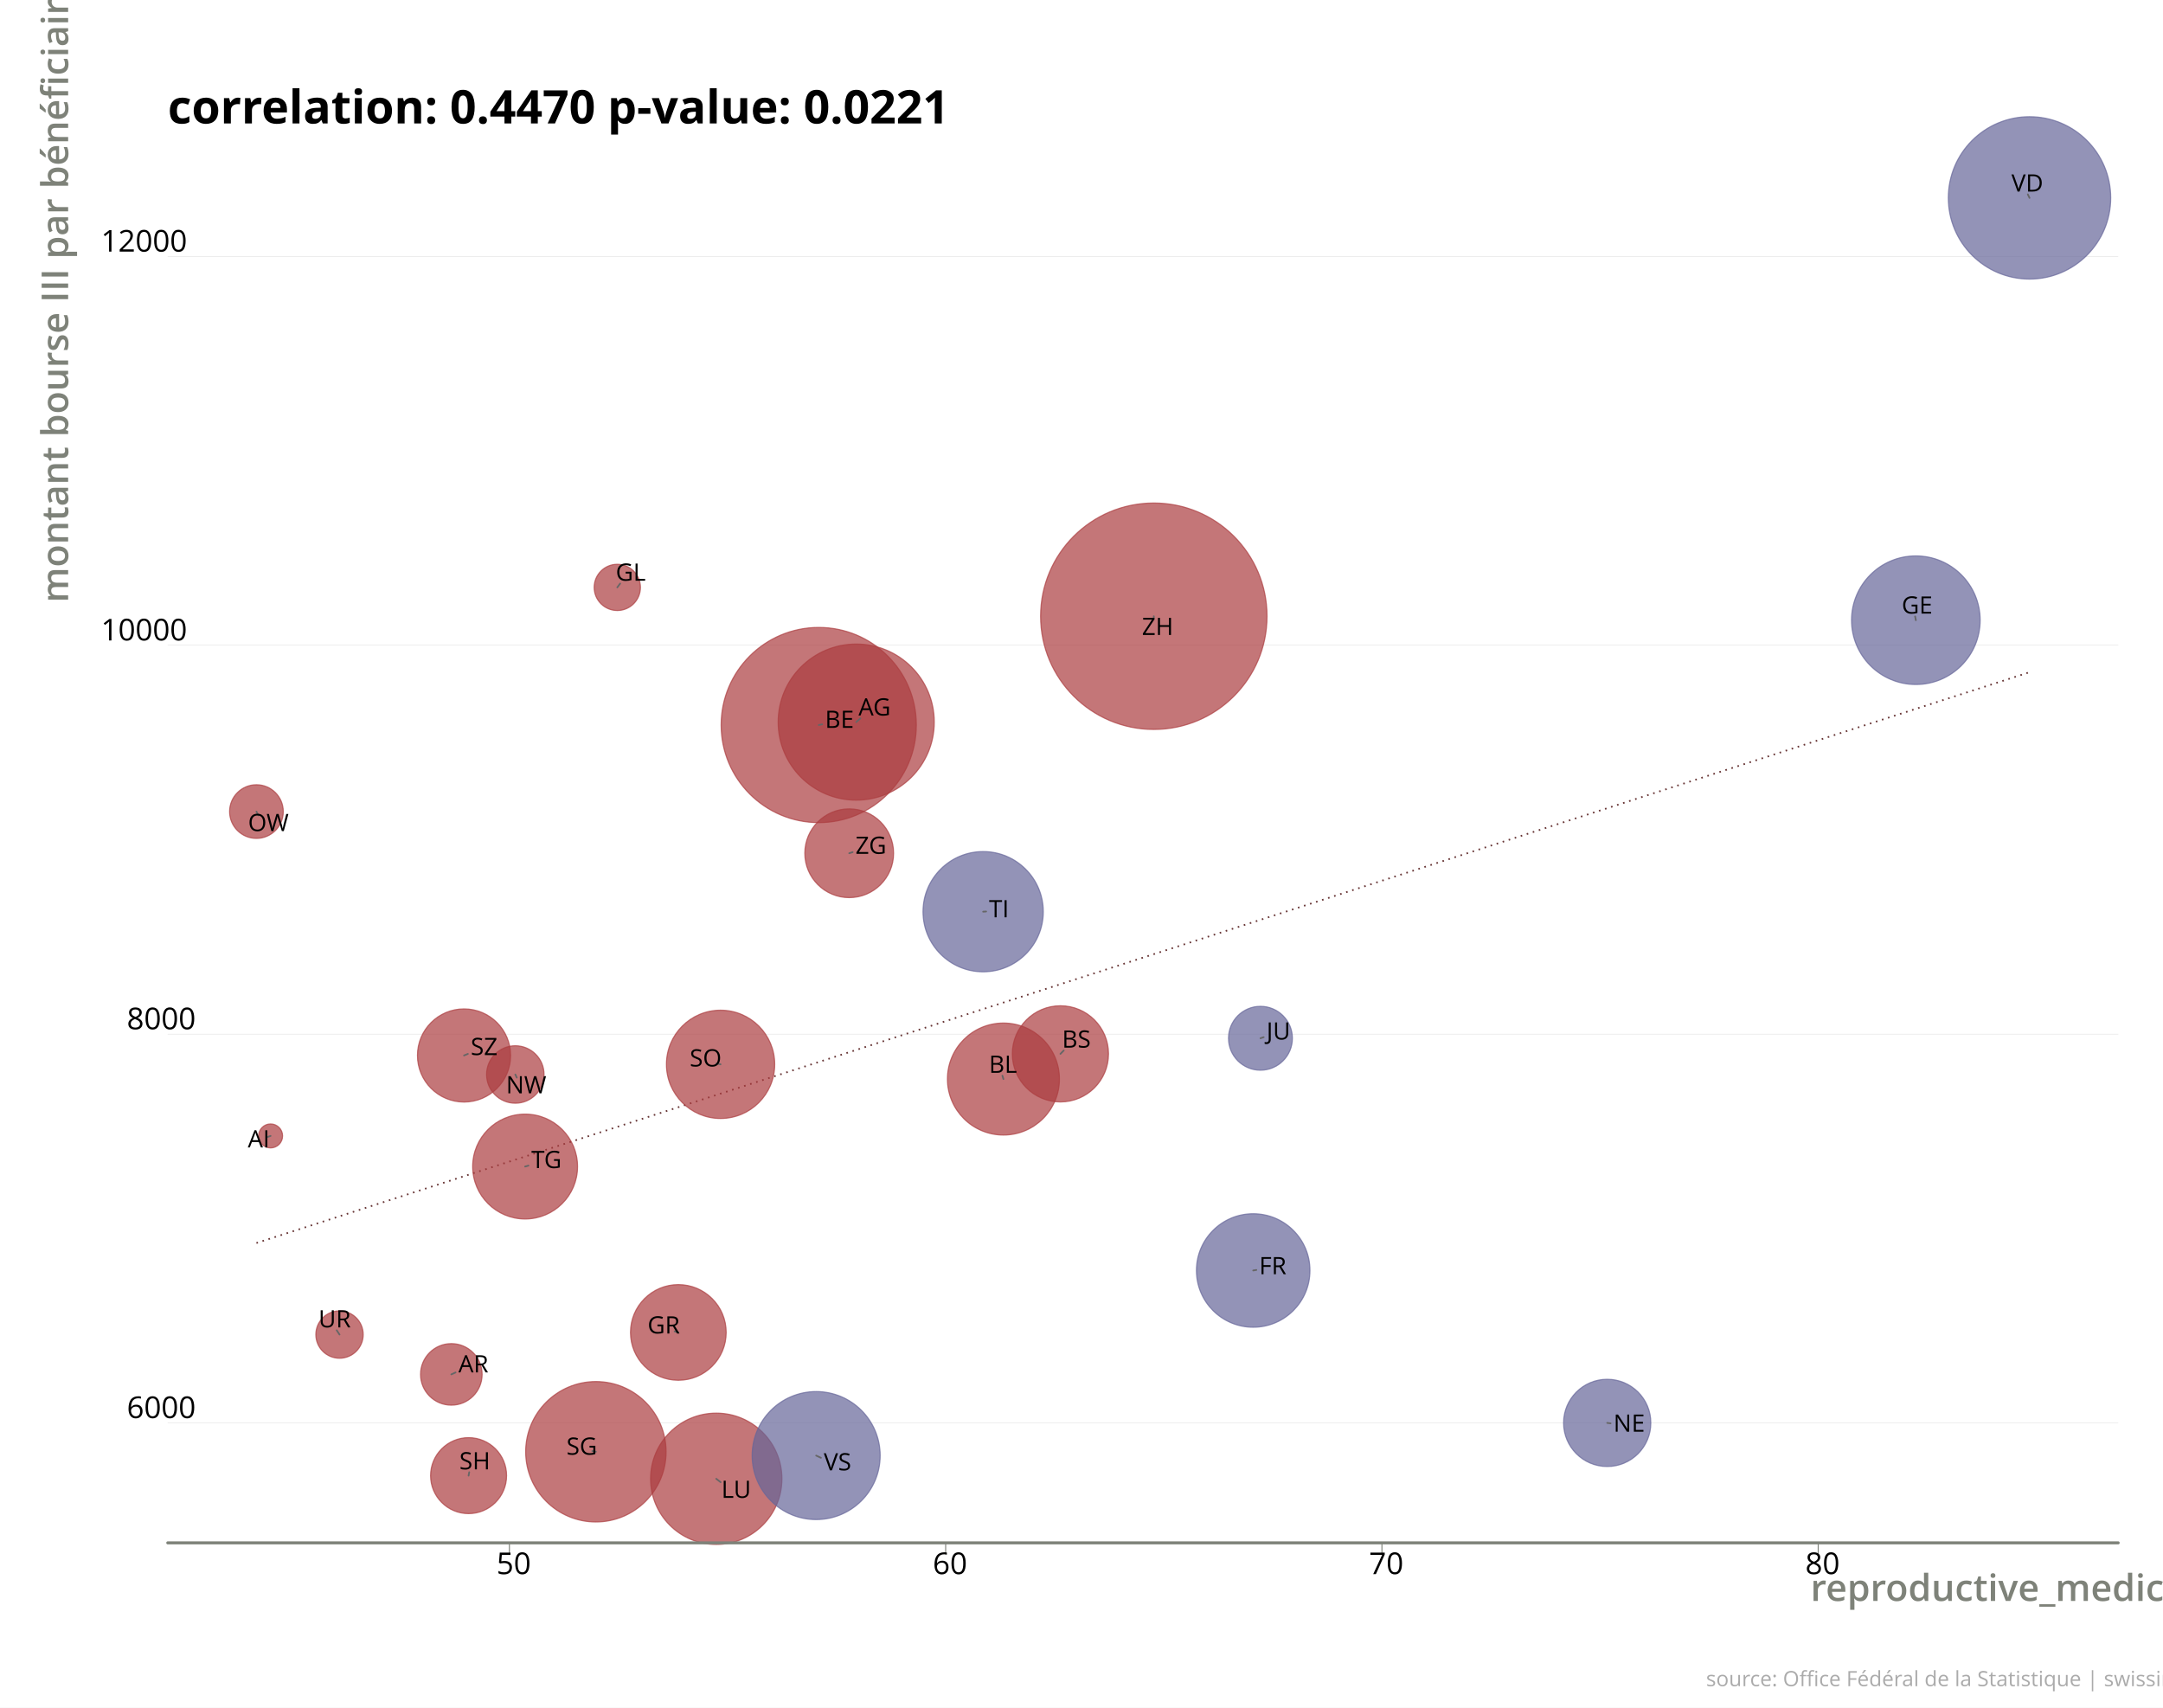
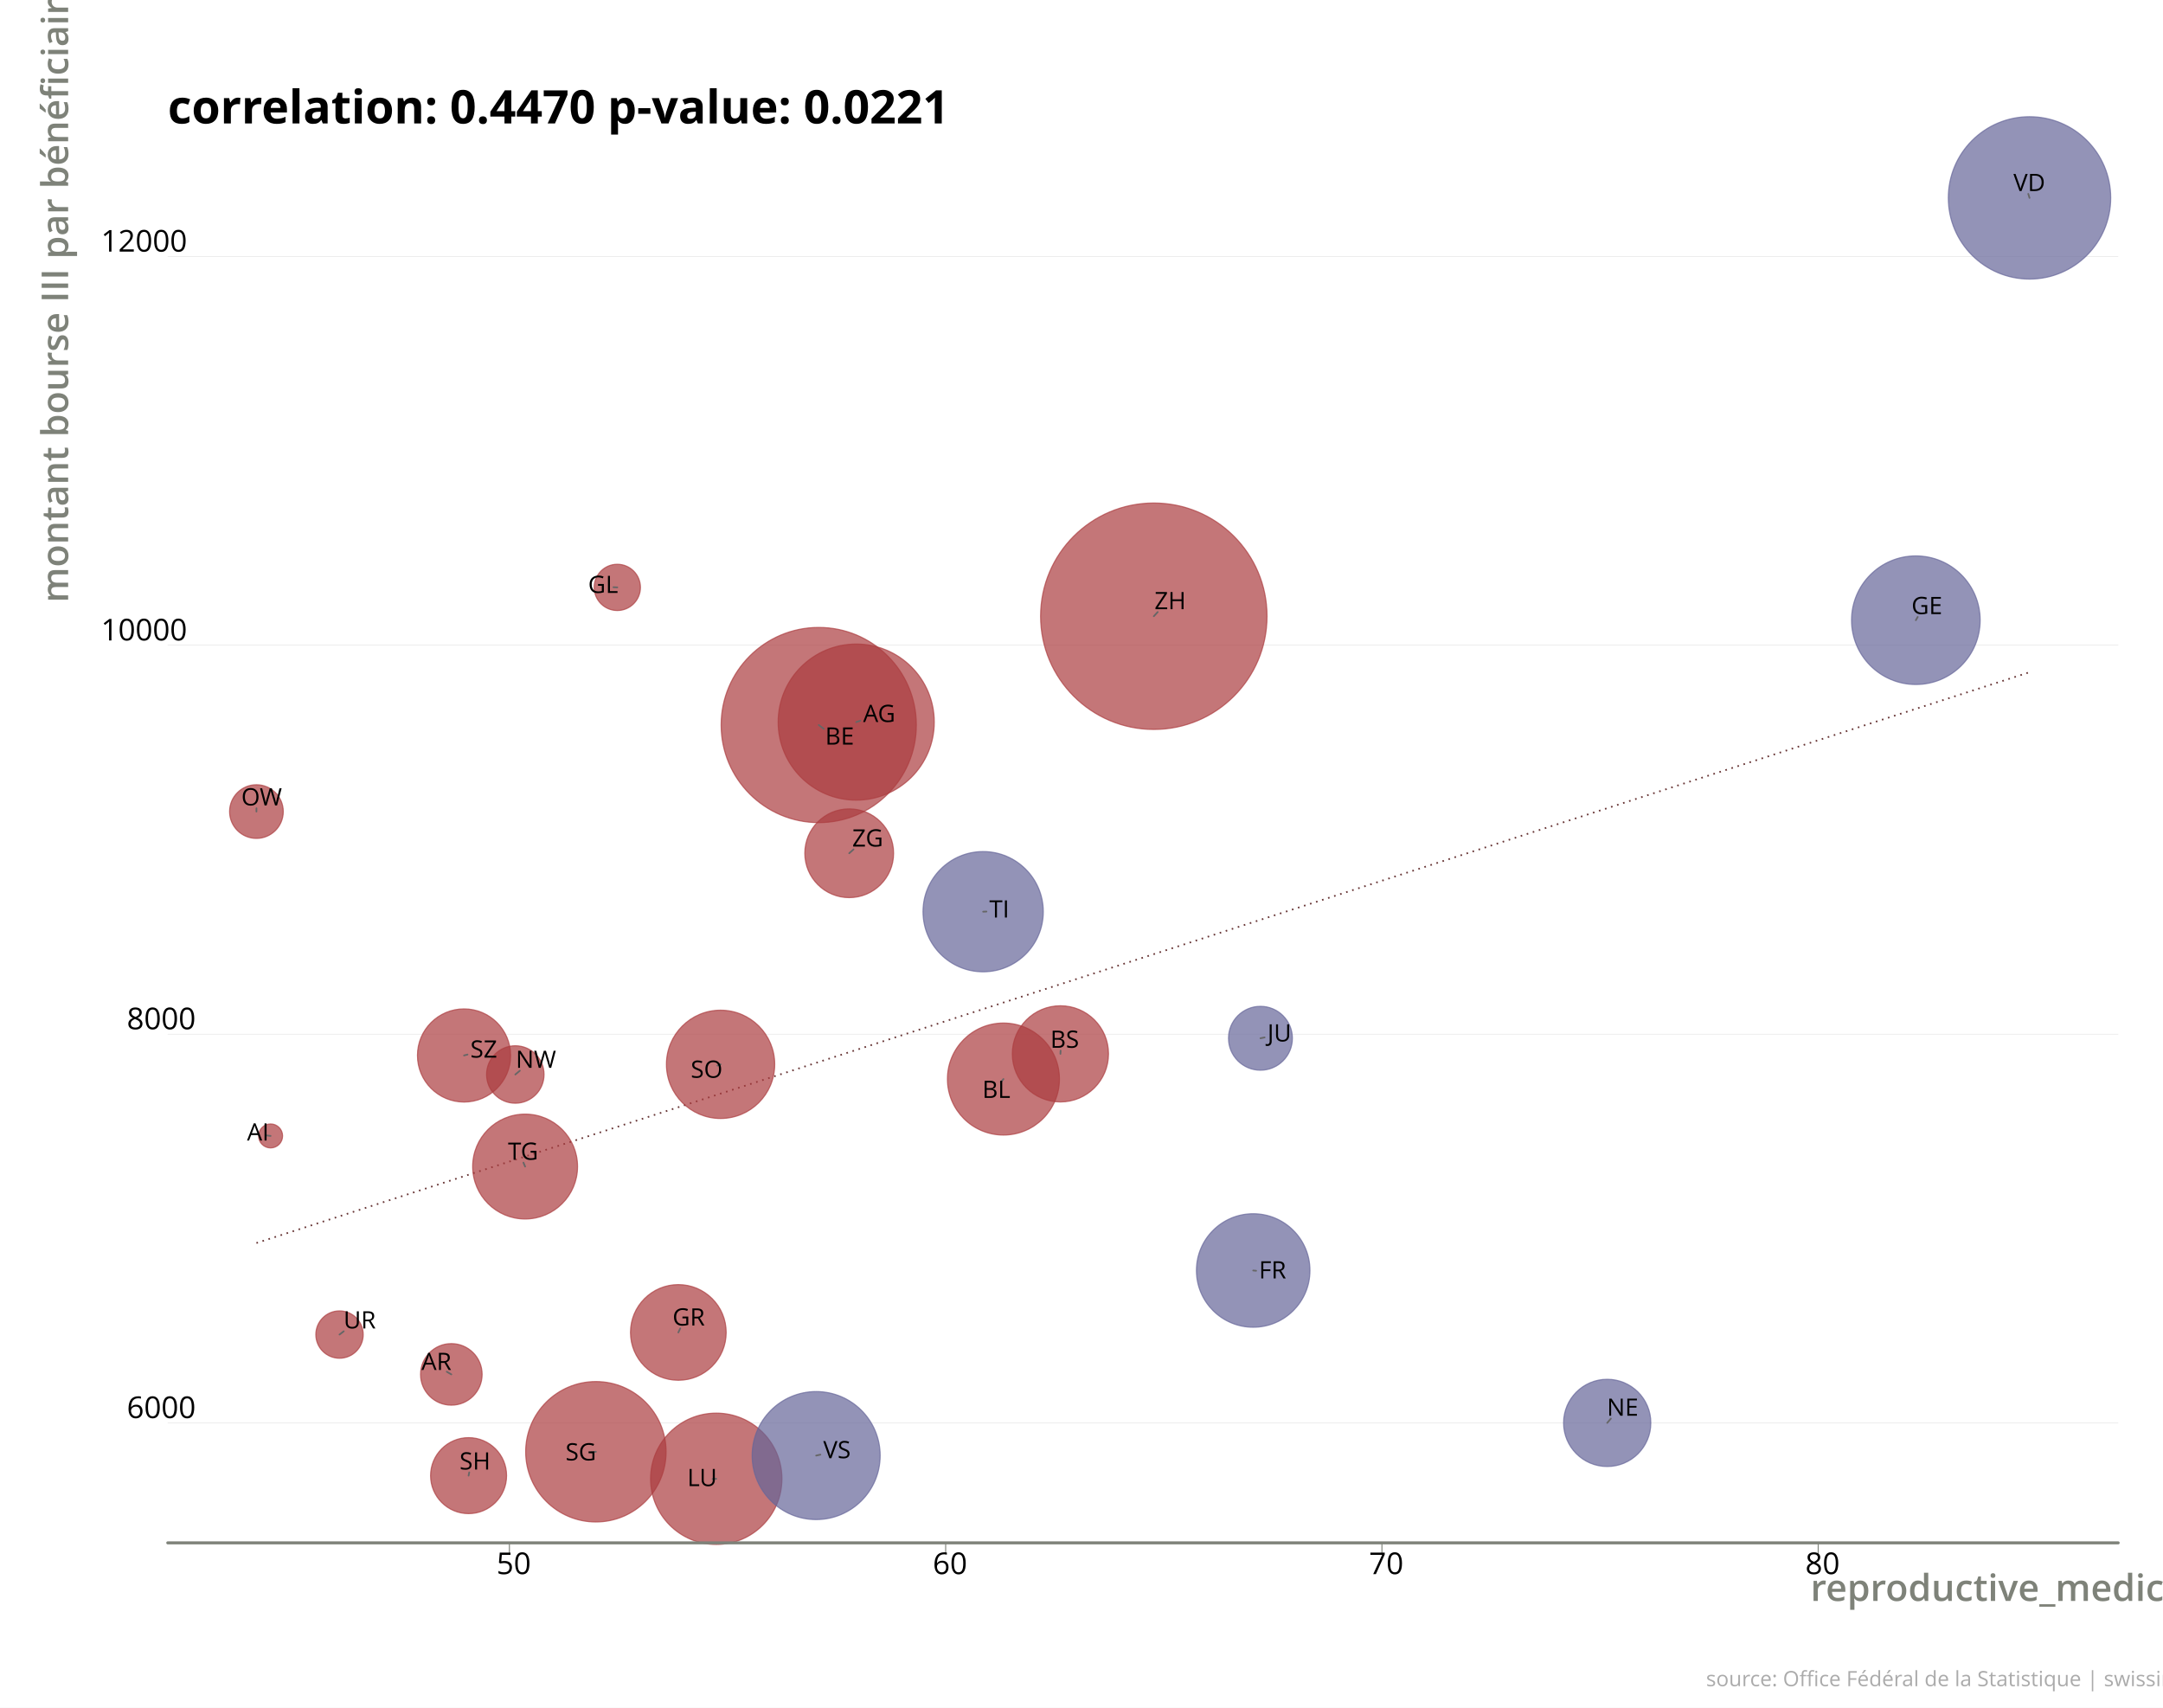
<svg xmlns="http://www.w3.org/2000/svg" viewBox="0 0 1368.00 1080.00">
  <defs>
    <style type="text/css">
    line, polyline, path, rect, circle {
      fill: none;
      stroke: #000000;
      stroke-linecap: round;
      stroke-linejoin: round;
      stroke-miterlimit: 10.00;
    }
  </style>
  </defs>
  <rect width="100%" height="100%" style="stroke: none; fill: #FFFFFF;" />
  <polyline points="106.11,899.89 1339.65,899.89 " style="stroke-width: 0.21; stroke: #D3D3D3;" />
  <polyline points="106.11,653.99 1339.65,653.99 " style="stroke-width: 0.21; stroke: #D3D3D3;" />
  <polyline points="106.11,408.09 1339.65,408.09 " style="stroke-width: 0.21; stroke: #D3D3D3;" />
  <polyline points="106.11,162.20 1339.65,162.20 " style="stroke-width: 0.21; stroke: #D3D3D3;" />
  <polyline points="162.18,786.11 176.37,781.54 190.57,776.97 204.76,772.41 218.96,767.84 233.15,763.27 247.35,758.70 261.54,754.13 275.74,749.56 289.93,744.99 304.13,740.42 318.32,735.85 332.52,731.28 346.71,726.71 360.91,722.14 375.10,717.57 389.30,713.00 403.49,708.44 417.69,703.87 431.88,699.30 446.08,694.73 460.27,690.16 474.47,685.59 488.66,681.02 502.86,676.45 517.05,671.88 531.25,667.31 545.44,662.74 559.64,658.17 573.83,653.60 588.03,649.03 602.22,644.47 616.42,639.90 630.61,635.33 644.81,630.76 659.00,626.19 673.20,621.62 687.39,617.05 701.59,612.48 715.78,607.91 729.98,603.34 744.17,598.77 758.37,594.20 772.56,589.63 786.76,585.06 800.95,580.50 815.15,575.93 829.34,571.36 843.54,566.79 857.73,562.22 871.93,557.65 886.12,553.08 900.32,548.51 914.51,543.94 928.71,539.37 942.90,534.80 957.10,530.23 971.29,525.66 985.49,521.09 999.68,516.53 1013.88,511.96 1028.07,507.39 1042.27,502.82 1056.46,498.25 1070.66,493.68 1084.85,489.11 1099.05,484.54 1113.24,479.97 1127.44,475.40 1141.63,470.83 1155.83,466.26 1170.02,461.69 1184.22,457.12 1198.41,452.56 1212.61,447.99 1226.80,443.42 1241.00,438.85 1255.19,434.28 1269.39,429.71 1283.58,425.14 " style="stroke-width: 1.07; stroke: #663333; stroke-dasharray: 1,3; stroke-linecap: butt;" />
  <circle cx="541.52" cy="456.67" r="37.02pt" style="stroke-width: 0.71; stroke: #AB3D3F; stroke-opacity: 0.70; fill: #AB3D3F; fill-opacity: 0.70;" />
  <circle cx="171.14" cy="718.38" r="5.69pt" style="stroke-width: 0.71; stroke: #AB3D3F; stroke-opacity: 0.70; fill: #AB3D3F; fill-opacity: 0.70;" />
  <circle cx="285.45" cy="869.19" r="14.60pt" style="stroke-width: 0.71; stroke: #AB3D3F; stroke-opacity: 0.70; fill: #AB3D3F; fill-opacity: 0.70;" />
  <circle cx="517.82" cy="458.52" r="46.29pt" style="stroke-width: 0.71; stroke: #AB3D3F; stroke-opacity: 0.70; fill: #AB3D3F; fill-opacity: 0.70;" />
  <circle cx="634.63" cy="682.41" r="26.56pt" style="stroke-width: 0.71; stroke: #AB3D3F; stroke-opacity: 0.70; fill: #AB3D3F; fill-opacity: 0.70;" />
  <circle cx="670.67" cy="666.48" r="22.81pt" style="stroke-width: 0.71; stroke: #AB3D3F; stroke-opacity: 0.70; fill: #AB3D3F; fill-opacity: 0.70;" />
  <circle cx="792.59" cy="803.48" r="26.92pt" style="stroke-width: 0.71; stroke: #666699; stroke-opacity: 0.70; fill: #666699; fill-opacity: 0.70;" />
  <circle cx="1211.69" cy="392.23" r="30.50pt" style="stroke-width: 0.71; stroke: #666699; stroke-opacity: 0.70; fill: #666699; fill-opacity: 0.70;" />
  <circle cx="390.42" cy="371.48" r="10.97pt" style="stroke-width: 0.71; stroke: #AB3D3F; stroke-opacity: 0.70; fill: #AB3D3F; fill-opacity: 0.70;" />
  <circle cx="429.02" cy="842.66" r="22.69pt" style="stroke-width: 0.71; stroke: #AB3D3F; stroke-opacity: 0.70; fill: #AB3D3F; fill-opacity: 0.70;" />
  <circle cx="797.18" cy="656.62" r="15.15pt" style="stroke-width: 0.71; stroke: #666699; stroke-opacity: 0.70; fill: #666699; fill-opacity: 0.70;" />
  <circle cx="453.00" cy="935.22" r="31.15pt" style="stroke-width: 0.71; stroke: #AB3D3F; stroke-opacity: 0.70; fill: #AB3D3F; fill-opacity: 0.70;" />
  <circle cx="1016.49" cy="899.87" r="20.69pt" style="stroke-width: 0.71; stroke: #666699; stroke-opacity: 0.70; fill: #666699; fill-opacity: 0.70;" />
  <circle cx="325.91" cy="679.53" r="13.63pt" style="stroke-width: 0.71; stroke: #AB3D3F; stroke-opacity: 0.70; fill: #AB3D3F; fill-opacity: 0.70;" />
  <circle cx="162.18" cy="513.25" r="12.73pt" style="stroke-width: 0.71; stroke: #AB3D3F; stroke-opacity: 0.70; fill: #AB3D3F; fill-opacity: 0.70;" />
  <circle cx="376.87" cy="918.12" r="33.30pt" style="stroke-width: 0.71; stroke: #AB3D3F; stroke-opacity: 0.70; fill: #AB3D3F; fill-opacity: 0.70;" />
  <circle cx="296.36" cy="933.22" r="18.02pt" style="stroke-width: 0.71; stroke: #AB3D3F; stroke-opacity: 0.70; fill: #AB3D3F; fill-opacity: 0.70;" />
  <circle cx="455.73" cy="673.11" r="25.68pt" style="stroke-width: 0.71; stroke: #AB3D3F; stroke-opacity: 0.70; fill: #AB3D3F; fill-opacity: 0.70;" />
  <circle cx="293.48" cy="667.50" r="22.09pt" style="stroke-width: 0.71; stroke: #AB3D3F; stroke-opacity: 0.70; fill: #AB3D3F; fill-opacity: 0.70;" />
  <circle cx="332.11" cy="737.75" r="24.87pt" style="stroke-width: 0.71; stroke: #AB3D3F; stroke-opacity: 0.70; fill: #AB3D3F; fill-opacity: 0.70;" />
  <circle cx="621.80" cy="576.57" r="28.52pt" style="stroke-width: 0.71; stroke: #666699; stroke-opacity: 0.70; fill: #666699; fill-opacity: 0.70;" />
  <circle cx="214.73" cy="844.00" r="11.23pt" style="stroke-width: 0.71; stroke: #AB3D3F; stroke-opacity: 0.70; fill: #AB3D3F; fill-opacity: 0.70;" />
  <circle cx="1283.58" cy="125.15" r="38.51pt" style="stroke-width: 0.71; stroke: #666699; stroke-opacity: 0.70; fill: #666699; fill-opacity: 0.70;" />
  <circle cx="516.18" cy="920.53" r="30.36pt" style="stroke-width: 0.71; stroke: #666699; stroke-opacity: 0.70; fill: #666699; fill-opacity: 0.70;" />
  <circle cx="537.09" cy="539.61" r="21.05pt" style="stroke-width: 0.71; stroke: #AB3D3F; stroke-opacity: 0.70; fill: #AB3D3F; fill-opacity: 0.70;" />
  <circle cx="729.74" cy="389.72" r="53.70pt" style="stroke-width: 0.71; stroke: #AB3D3F; stroke-opacity: 0.70; fill: #AB3D3F; fill-opacity: 0.70;" />
-   <line x1="544.16" y1="454.31" x2="541.52" y2="456.67" style="stroke-width: 1.07; stroke: #666666;" />
-   <text x="542.95" y="452.51" style="font-size: 11.38pt; font-family: Open Sans;">AG</text>
-   <line x1="168.89" y1="719.16" x2="171.14" y2="718.38" style="stroke-width: 1.07; stroke: #666666;" />
-   <text x="156.72" y="725.65" style="font-size: 11.38pt; font-family: Open Sans;">AI</text>
-   <line x1="288.12" y1="867.97" x2="285.45" y2="869.19" style="stroke-width: 1.07; stroke: #666666;" />
-   <text x="289.92" y="867.94" style="font-size: 11.38pt; font-family: Open Sans;">AR</text>
-   <line x1="519.99" y1="458.07" x2="517.82" y2="458.52" style="stroke-width: 1.07; stroke: #666666;" />
-   <text x="521.79" y="460.32" style="font-size: 11.38pt; font-family: Open Sans;">BE</text>
-   <line x1="633.96" y1="680.26" x2="634.63" y2="682.41" style="stroke-width: 1.07; stroke: #666666;" />
-   <text x="625.48" y="678.46" style="font-size: 11.38pt; font-family: Open Sans;">BL</text>
-   <line x1="672.77" y1="664.34" x2="670.67" y2="666.48" style="stroke-width: 1.07; stroke: #666666;" />
-   <text x="671.70" y="662.54" style="font-size: 11.38pt; font-family: Open Sans;">BS</text>
-   <line x1="794.57" y1="803.15" x2="792.59" y2="803.48" style="stroke-width: 1.07; stroke: #666666;" />
-   <text x="796.37" y="805.84" style="font-size: 11.38pt; font-family: Open Sans;">FR</text>
-   <line x1="1211.22" y1="389.85" x2="1211.69" y2="392.23" style="stroke-width: 1.07; stroke: #666666;" />
-   <text x="1202.75" y="388.05" style="font-size: 11.38pt; font-family: Open Sans;">GE</text>
-   <line x1="392.21" y1="369.05" x2="390.42" y2="371.48" style="stroke-width: 1.07; stroke: #666666;" />
-   <text x="389.44" y="367.25" style="font-size: 11.38pt; font-family: Open Sans;">GL</text>
-   <line x1="426.68" y1="841.99" x2="429.02" y2="842.66" style="stroke-width: 1.07; stroke: #666666;" />
-   <text x="409.56" y="843.33" style="font-size: 11.38pt; font-family: Open Sans;">GR</text>
-   <line x1="799.21" y1="655.92" x2="797.18" y2="656.62" style="stroke-width: 1.07; stroke: #666666;" />
-   <text x="801.01" y="657.43" style="font-size: 11.38pt; font-family: Open Sans;">JU</text>
-   <line x1="455.75" y1="937.35" x2="453.00" y2="935.22" style="stroke-width: 1.07; stroke: #666666;" />
-   <text x="456.23" y="947.28" style="font-size: 11.38pt; font-family: Open Sans;">LU</text>
-   <line x1="1018.62" y1="900.15" x2="1016.49" y2="899.87" style="stroke-width: 1.07; stroke: #666666;" />
-   <text x="1020.42" y="905.42" style="font-size: 11.38pt; font-family: Open Sans;">NE</text>
-   <line x1="326.85" y1="681.52" x2="325.91" y2="679.53" style="stroke-width: 1.07; stroke: #666666;" />
-   <text x="320.05" y="691.45" style="font-size: 11.38pt; font-family: Open Sans;">NW</text>
-   <line x1="163.47" y1="515.68" x2="162.18" y2="513.25" style="stroke-width: 1.07; stroke: #666666;" />
-   <text x="156.88" y="525.61" style="font-size: 11.38pt; font-family: Open Sans;">OW</text>
-   <line x1="374.59" y1="917.68" x2="376.87" y2="918.12" style="stroke-width: 1.07; stroke: #666666;" />
-   <text x="358.26" y="920.00" style="font-size: 11.38pt; font-family: Open Sans;">SG</text>
-   <line x1="296.76" y1="931.06" x2="296.36" y2="933.22" style="stroke-width: 1.07; stroke: #666666;" />
-   <text x="290.53" y="929.26" style="font-size: 11.38pt; font-family: Open Sans;">SH</text>
-   <line x1="453.13" y1="672.52" x2="455.73" y2="673.11" style="stroke-width: 1.07; stroke: #666666;" />
-   <text x="436.22" y="674.46" style="font-size: 11.38pt; font-family: Open Sans;">SO</text>
-   <line x1="295.91" y1="666.50" x2="293.48" y2="667.50" style="stroke-width: 1.07; stroke: #666666;" />
-   <text x="297.71" y="667.24" style="font-size: 11.38pt; font-family: Open Sans;">SZ</text>
-   <line x1="334.24" y1="737.16" x2="332.11" y2="737.75" style="stroke-width: 1.07; stroke: #666666;" />
-   <text x="336.04" y="738.72" style="font-size: 11.38pt; font-family: Open Sans;">TG</text>
-   <line x1="623.69" y1="576.45" x2="621.80" y2="576.57" style="stroke-width: 1.07; stroke: #666666;" />
-   <text x="625.49" y="580.12" style="font-size: 11.38pt; font-family: Open Sans;">TI</text>
-   <line x1="212.94" y1="841.27" x2="214.73" y2="844.00" style="stroke-width: 1.07; stroke: #666666;" />
-   <text x="201.44" y="839.47" style="font-size: 11.38pt; font-family: Open Sans;">UR</text>
-   <line x1="1282.51" y1="122.93" x2="1283.58" y2="125.15" style="stroke-width: 1.07; stroke: #666666;" />
-   <text x="1272.15" y="121.13" style="font-size: 11.38pt; font-family: Open Sans;">VD</text>
-   <line x1="519.21" y1="921.94" x2="516.18" y2="920.53" style="stroke-width: 1.07; stroke: #666666;" />
-   <text x="521.01" y="929.89" style="font-size: 11.38pt; font-family: Open Sans;">VS</text>
-   <line x1="539.24" y1="538.91" x2="537.09" y2="539.61" style="stroke-width: 1.07; stroke: #666666;" />
-   <text x="541.04" y="539.99" style="font-size: 11.38pt; font-family: Open Sans;">ZG</text>
-   <line x1="729.72" y1="391.63" x2="729.74" y2="389.72" style="stroke-width: 1.07; stroke: #666666;" />
-   <text x="722.22" y="401.56" style="font-size: 11.38pt; font-family: Open Sans;">ZH</text>
+   <line x1="544.08" y1="455.80" x2="541.52" y2="456.67" style="stroke-width: 1.07; stroke: #666666;" />
+   <text x="545.88" y="456.60" style="font-size: 11.38pt; font-family: Open Sans;">AG</text>
+   <line x1="168.41" y1="718.05" x2="171.14" y2="718.38" style="stroke-width: 1.07; stroke: #666666;" />
+   <text x="156.23" y="721.27" style="font-size: 11.38pt; font-family: Open Sans;">AI</text>
+   <line x1="282.56" y1="867.51" x2="285.45" y2="869.19" style="stroke-width: 1.07; stroke: #666666;" />
+   <text x="266.53" y="866.40" style="font-size: 11.38pt; font-family: Open Sans;">AR</text>
+   <line x1="521.03" y1="460.96" x2="517.82" y2="458.52" style="stroke-width: 1.07; stroke: #666666;" />
+   <text x="521.89" y="470.89" style="font-size: 11.38pt; font-family: Open Sans;">BE</text>
+   <line x1="632.92" y1="684.41" x2="634.63" y2="682.41" style="stroke-width: 1.07; stroke: #666666;" />
+   <text x="621.28" y="694.34" style="font-size: 11.38pt; font-family: Open Sans;">BL</text>
+   <line x1="670.78" y1="664.44" x2="670.67" y2="666.48" style="stroke-width: 1.07; stroke: #666666;" />
+   <text x="664.28" y="662.64" style="font-size: 11.38pt; font-family: Open Sans;">BS</text>
+   <line x1="794.43" y1="803.65" x2="792.59" y2="803.48" style="stroke-width: 1.07; stroke: #666666;" />
+   <text x="796.23" y="808.49" style="font-size: 11.38pt; font-family: Open Sans;">FR</text>
+   <line x1="1212.87" y1="390.16" x2="1211.69" y2="392.23" style="stroke-width: 1.07; stroke: #666666;" />
+   <text x="1208.93" y="388.36" style="font-size: 11.38pt; font-family: Open Sans;">GE</text>
+   <line x1="387.96" y1="371.36" x2="390.42" y2="371.48" style="stroke-width: 1.07; stroke: #666666;" />
+   <text x="371.97" y="374.99" style="font-size: 11.38pt; font-family: Open Sans;">GL</text>
+   <line x1="430.24" y1="840.09" x2="429.02" y2="842.66" style="stroke-width: 1.07; stroke: #666666;" />
+   <text x="425.36" y="838.29" style="font-size: 11.38pt; font-family: Open Sans;">GR</text>
+   <line x1="799.81" y1="656.08" x2="797.18" y2="656.62" style="stroke-width: 1.07; stroke: #666666;" />
+   <text x="801.61" y="658.64" style="font-size: 11.38pt; font-family: Open Sans;">JU</text>
+   <line x1="450.67" y1="935.34" x2="453.00" y2="935.22" style="stroke-width: 1.07; stroke: #666666;" />
+   <text x="434.68" y="939.84" style="font-size: 11.38pt; font-family: Open Sans;">LU</text>
+   <line x1="1018.80" y1="897.14" x2="1016.49" y2="899.87" style="stroke-width: 1.07; stroke: #666666;" />
+   <text x="1016.31" y="895.34" style="font-size: 11.38pt; font-family: Open Sans;">NE</text>
+   <line x1="328.78" y1="677.13" x2="325.91" y2="679.53" style="stroke-width: 1.07; stroke: #666666;" />
+   <text x="326.22" y="675.33" style="font-size: 11.38pt; font-family: Open Sans;">NW</text>
+   <line x1="162.21" y1="511.17" x2="162.18" y2="513.25" style="stroke-width: 1.07; stroke: #666666;" />
+   <text x="152.61" y="509.37" style="font-size: 11.38pt; font-family: Open Sans;">OW</text>
+   <line x1="374.01" y1="918.46" x2="376.87" y2="918.12" style="stroke-width: 1.07; stroke: #666666;" />
+   <text x="357.67" y="923.59" style="font-size: 11.38pt; font-family: Open Sans;">SG</text>
+   <line x1="296.78" y1="931.15" x2="296.36" y2="933.22" style="stroke-width: 1.07; stroke: #666666;" />
+   <text x="290.65" y="929.35" style="font-size: 11.38pt; font-family: Open Sans;">SH</text>
+   <line x1="453.77" y1="673.88" x2="455.73" y2="673.11" style="stroke-width: 1.07; stroke: #666666;" />
+   <text x="436.86" y="681.61" style="font-size: 11.38pt; font-family: Open Sans;">SO</text>
+   <line x1="295.67" y1="666.92" x2="293.48" y2="667.50" style="stroke-width: 1.07; stroke: #666666;" />
+   <text x="297.47" y="668.85" style="font-size: 11.38pt; font-family: Open Sans;">SZ</text>
+   <line x1="331.05" y1="735.27" x2="332.11" y2="737.75" style="stroke-width: 1.07; stroke: #666666;" />
+   <text x="321.26" y="733.47" style="font-size: 11.38pt; font-family: Open Sans;">TG</text>
+   <line x1="623.89" y1="576.48" x2="621.80" y2="576.57" style="stroke-width: 1.07; stroke: #666666;" />
+   <text x="625.69" y="580.26" style="font-size: 11.38pt; font-family: Open Sans;">TI</text>
+   <line x1="217.41" y1="841.92" x2="214.73" y2="844.00" style="stroke-width: 1.07; stroke: #666666;" />
+   <text x="217.27" y="840.12" style="font-size: 11.38pt; font-family: Open Sans;">UR</text>
+   <line x1="1282.79" y1="122.62" x2="1283.58" y2="125.15" style="stroke-width: 1.07; stroke: #666666;" />
+   <text x="1273.40" y="120.82" style="font-size: 11.38pt; font-family: Open Sans;">VD</text>
+   <line x1="518.87" y1="919.94" x2="516.18" y2="920.53" style="stroke-width: 1.07; stroke: #666666;" />
+   <text x="520.67" y="922.21" style="font-size: 11.38pt; font-family: Open Sans;">VS</text>
+   <line x1="539.82" y1="537.17" x2="537.09" y2="539.61" style="stroke-width: 1.07; stroke: #666666;" />
+   <text x="538.99" y="535.37" style="font-size: 11.38pt; font-family: Open Sans;">ZG</text>
+   <line x1="732.20" y1="387.06" x2="729.74" y2="389.72" style="stroke-width: 1.07; stroke: #666666;" />
+   <text x="730.16" y="385.26" style="font-size: 11.38pt; font-family: Open Sans;">ZH</text>
  <text x="80.19" y="896.83" style="font-size: 14.30pt; font-family: Open Sans;">6000</text>
  <text x="80.19" y="650.93" style="font-size: 14.30pt; font-family: Open Sans;">8000</text>
  <text x="63.84" y="405.03" style="font-size: 14.30pt; font-family: Open Sans;">10000</text>
  <text x="63.84" y="159.13" style="font-size: 14.30pt; font-family: Open Sans;">12000</text>
  <polyline points="106.11,975.73 1339.65,975.73 " style="stroke-width: 1.92; stroke: #7E8279;" />
  <polyline points="322.17,983.10 322.17,975.73 " style="stroke-width: 0.64; stroke: #7E8279; stroke-linecap: butt;" />
  <polyline points="598.09,983.10 598.09,975.73 " style="stroke-width: 0.64; stroke: #7E8279; stroke-linecap: butt;" />
  <polyline points="874.01,983.10 874.01,975.73 " style="stroke-width: 0.64; stroke: #7E8279; stroke-linecap: butt;" />
  <polyline points="1149.93,983.10 1149.93,975.73 " style="stroke-width: 0.64; stroke: #7E8279; stroke-linecap: butt;" />
  <text x="314.00" y="995.50" style="font-size: 14.30pt; font-family: Open Sans;">50</text>
  <text x="589.92" y="995.50" style="font-size: 14.30pt; font-family: Open Sans;">60</text>
  <text x="865.84" y="995.50" style="font-size: 14.30pt; font-family: Open Sans;">70</text>
  <text x="1141.76" y="995.50" style="font-size: 14.30pt; font-family: Open Sans;">80</text>
  <text x="1145.06" y="1012.45" style="font-size: 17.60pt; fill: #7E8279; font-family: Open Sans Semibold;">reproductive_medicine</text>
  <text transform="translate(43.10,381.14) rotate(-90)" style="font-size: 17.60pt; fill: #7E8279; font-family: Open Sans Semibold;">montant bourse III par bénéficiaire</text>
  <text x="106.11" y="78.07" style="font-size: 22.00pt; font-weight: bold; font-family: Open Sans;">correlation: 0.4470   p-value: 0.0221</text>
  <text x="1079.01" y="1066.38" style="font-size: 10.00pt; fill: #737373; fill-opacity: 0.60; font-family: Open Sans;">source: Office Fédéral de la Statistique | swissinfo.ch </text>
</svg>
